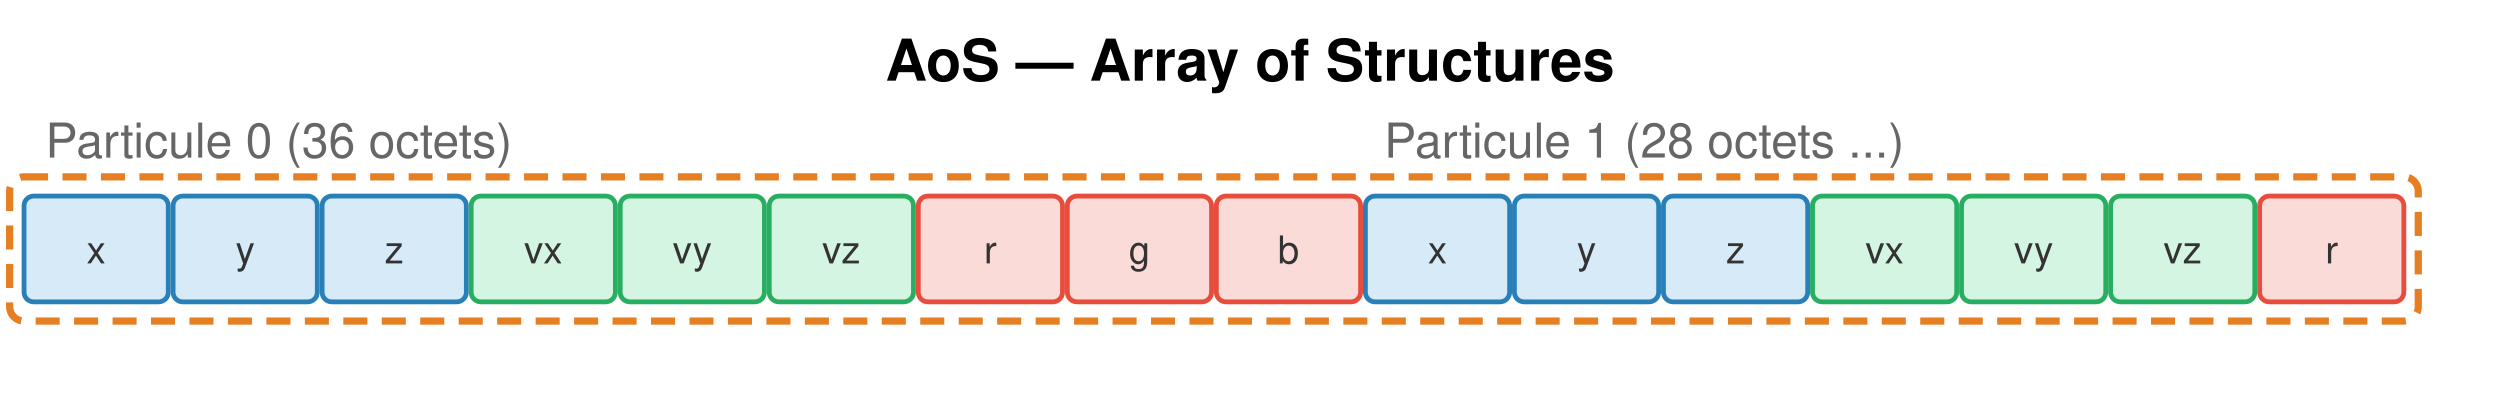
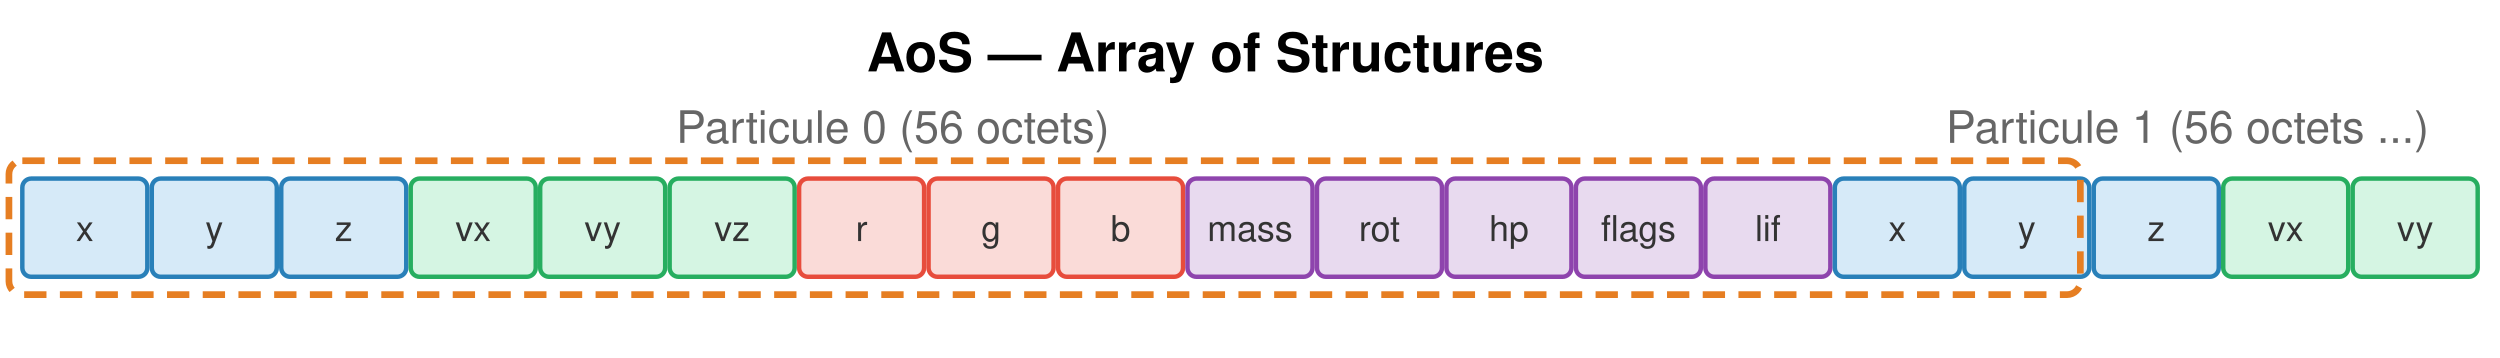
- <svg xmlns="http://www.w3.org/2000/svg" version="1.1" width="510" height="80" viewBox="0 0 520 80">
+ <svg xmlns="http://www.w3.org/2000/svg" version="1.1" width="560" height="80" viewBox="0 0 560 80">
  <style>
       .pos { fill: #d6eaf8; stroke: #2980b9; }
       .vel { fill: #d5f5e3; stroke: #27ae60; }
       .col { fill: #fadbd8; stroke: #e74c3c; }
+        .oth { fill: #e8daef; stroke: #8e44ad; }
       .label { font-family: Helvetica, Arial; font-size: 8px; fill: #333; text-anchor: middle; }
       .header { font-family: Helvetica, Arial; font-size: 10px; fill: #666; text-anchor: middle; }
       .cacheLine  { fill: none; stroke: #e67e22; stroke-width: 1.5; stroke-dasharray: 5,3; }
       .title { font-family: Helvetica, Arial; font-size: 12px; fill: #000; text-anchor: middle; font-weight: bold; }
   </style>
  <defs>
    <g id="pos">
-       <rect class="pos" width="30" height="22" rx="2" stroke-width="1" />
+       <rect class="pos" width="28" height="22" rx="2" stroke-width="1" />
    </g>
    <g id="vel">
-       <rect class="vel" width="30" height="22" rx="2" stroke-width="1" />
+       <rect class="vel" width="28" height="22" rx="2" stroke-width="1" />
    </g>
    <g id="col">
-       <rect class="col" width="30" height="22" rx="2" stroke-width="1" />
+       <rect class="col" width="28" height="22" rx="2" stroke-width="1" />
+     </g>
+     <g id="oth">
+       <rect class="oth" width="28" height="22" rx="2" stroke-width="1" />
    </g>
  </defs>
-   <text class="title" x="260" y="16">AoS — Array of Structures</text>
-   <text class="header" x="58" y="32">Particule 0 (36 octets)</text>
-   <text class="header" x="342" y="32">Particule 1 (28 octets ...)</text>
+   <text class="title" x="270" y="16">AoS — Array of Structures</text>
+   <text class="header" x="200" y="32">Particule 0 (56 octets)</text>
+   <text class="header" x="490" y="32">Particule 1 (56 octets ...)</text>
  <use href="#pos" x="5" y="40" />
-   <use href="#pos" x="36" y="40" />
-   <use href="#pos" x="67" y="40" />
-   <use href="#vel" x="98" y="40" />
-   <use href="#vel" x="129" y="40" />
-   <use href="#vel" x="160" y="40" />
-   <use href="#col" x="191" y="40" />
-   <use href="#col" x="222" y="40" />
-   <use href="#col" x="253" y="40" />
-   <use href="#pos" x="284" y="40" />
-   <use href="#pos" x="315" y="40" />
-   <use href="#pos" x="346" y="40" />
-   <use href="#vel" x="377" y="40" />
-   <use href="#vel" x="408" y="40" />
-   <use href="#vel" x="439" y="40" />
-   <use href="#col" x="470" y="40" />
-   <text class="label" x="20" y="54">x</text>
-   <text class="label" x="51" y="54">y</text>
-   <text class="label" x="82" y="54">z</text>
-   <text class="label" x="113" y="54">vx</text>
-   <text class="label" x="144" y="54">vy</text>
-   <text class="label" x="175" y="54">vz</text>
-   <text class="label" x="206" y="54">r</text>
-   <text class="label" x="237" y="54">g</text>
-   <text class="label" x="268" y="54">b</text>
-   <text class="label" x="299" y="54">x</text>
-   <text class="label" x="330" y="54">y</text>
-   <text class="label" x="361" y="54">z</text>
-   <text class="label" x="392" y="54">vx</text>
-   <text class="label" x="423" y="54">vy</text>
-   <text class="label" x="454" y="54">vz</text>
-   <text class="label" x="485" y="54">r</text>
-   <rect class="cacheLine" x="2" y="36" width="501" height="30" rx="3" />
+   <use href="#pos" x="34" y="40" />
+   <use href="#pos" x="63" y="40" />
+   <use href="#vel" x="92" y="40" />
+   <use href="#vel" x="121" y="40" />
+   <use href="#vel" x="150" y="40" />
+   <use href="#col" x="179" y="40" />
+   <use href="#col" x="208" y="40" />
+   <use href="#col" x="237" y="40" />
+   <use href="#oth" x="266" y="40" />
+   <use href="#oth" x="295" y="40" />
+   <use href="#oth" x="324" y="40" />
+   <use href="#oth" x="353" y="40" />
+   <use href="#oth" x="382" y="40" />
+   <use href="#pos" x="411" y="40" />
+   <use href="#pos" x="440" y="40" />
+   <use href="#pos" x="469" y="40" />
+   <use href="#vel" x="498" y="40" />
+   <use href="#vel" x="527" y="40" />
+   <text class="label" x="19" y="54">x</text>
+   <text class="label" x="48" y="54">y</text>
+   <text class="label" x="77" y="54">z</text>
+   <text class="label" x="106" y="54">vx</text>
+   <text class="label" x="135" y="54">vy</text>
+   <text class="label" x="164" y="54">vz</text>
+   <text class="label" x="193" y="54">r</text>
+   <text class="label" x="222" y="54">g</text>
+   <text class="label" x="251" y="54">b</text>
+   <text class="label" x="280" y="54">mass</text>
+   <text class="label" x="309" y="54">rot</text>
+   <text class="label" x="338" y="54">hp</text>
+   <text class="label" x="367" y="54">flags</text>
+   <text class="label" x="396" y="54">lif</text>
+   <text class="label" x="425" y="54">x</text>
+   <text class="label" x="454" y="54">y</text>
+   <text class="label" x="483" y="54">z</text>
+   <text class="label" x="512" y="54">vx</text>
+   <text class="label" x="541" y="54">vy</text>
+   <rect class="cacheLine" x="2" y="36" width="464" height="30" rx="3" />
</svg>
